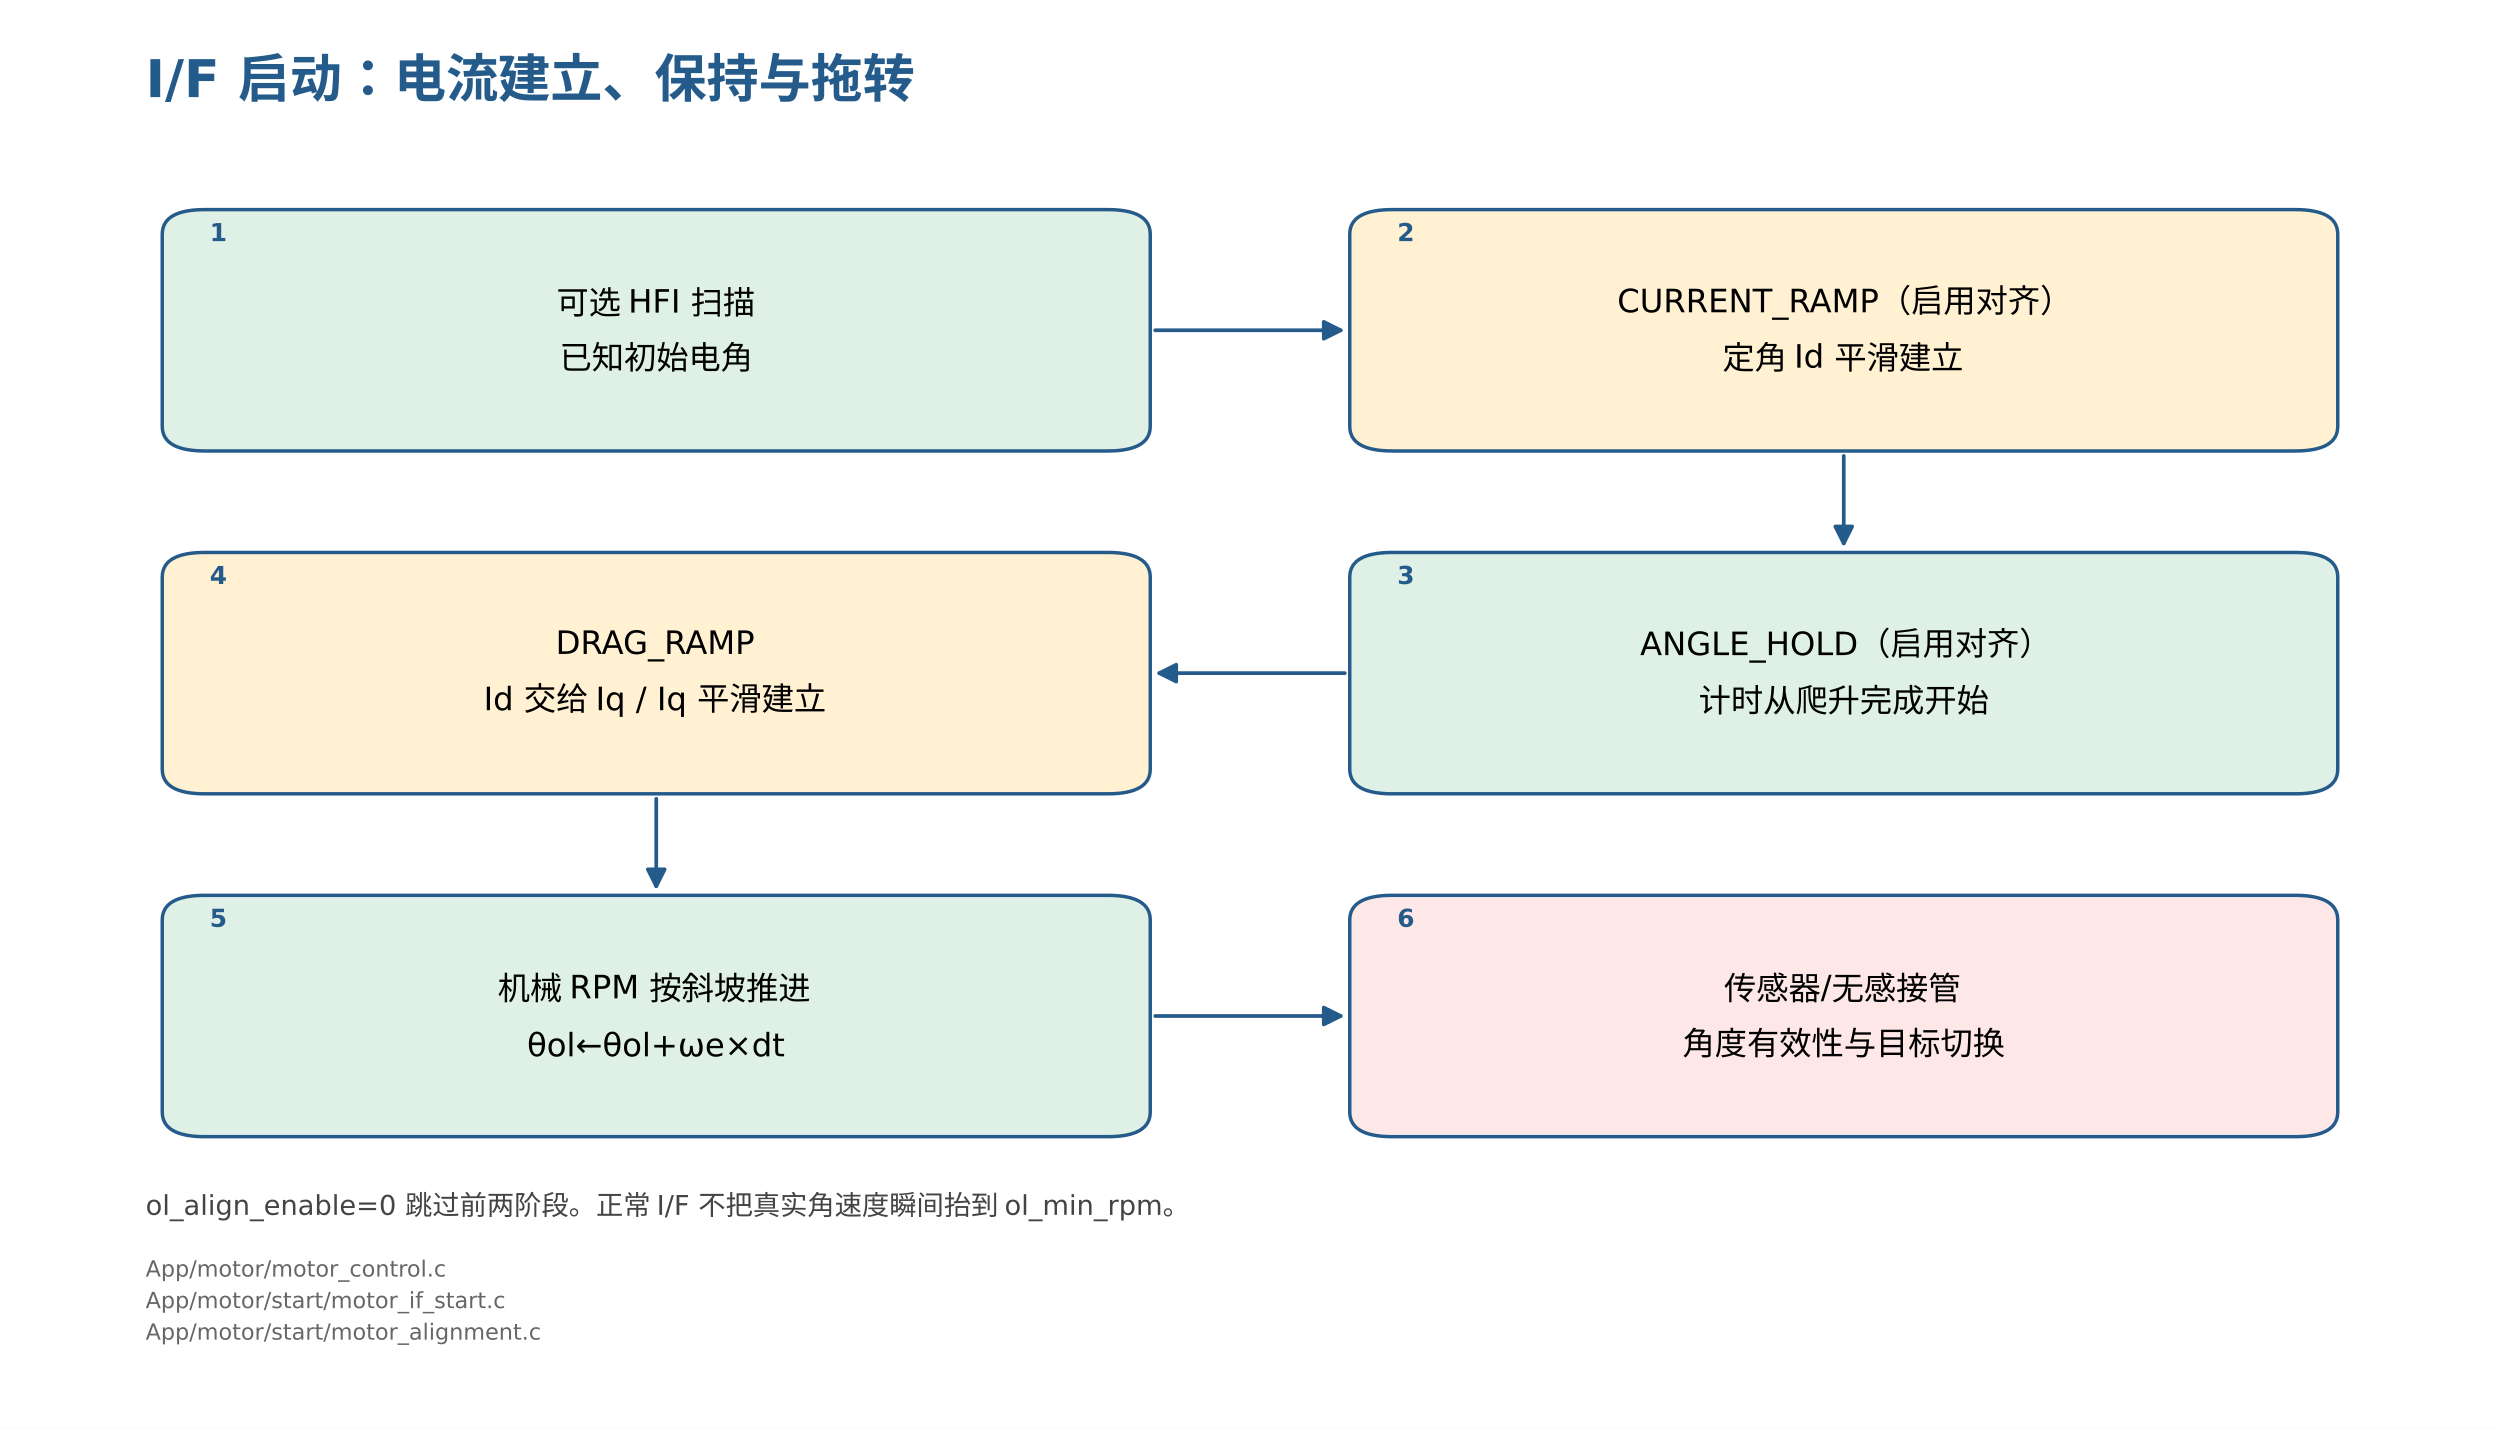
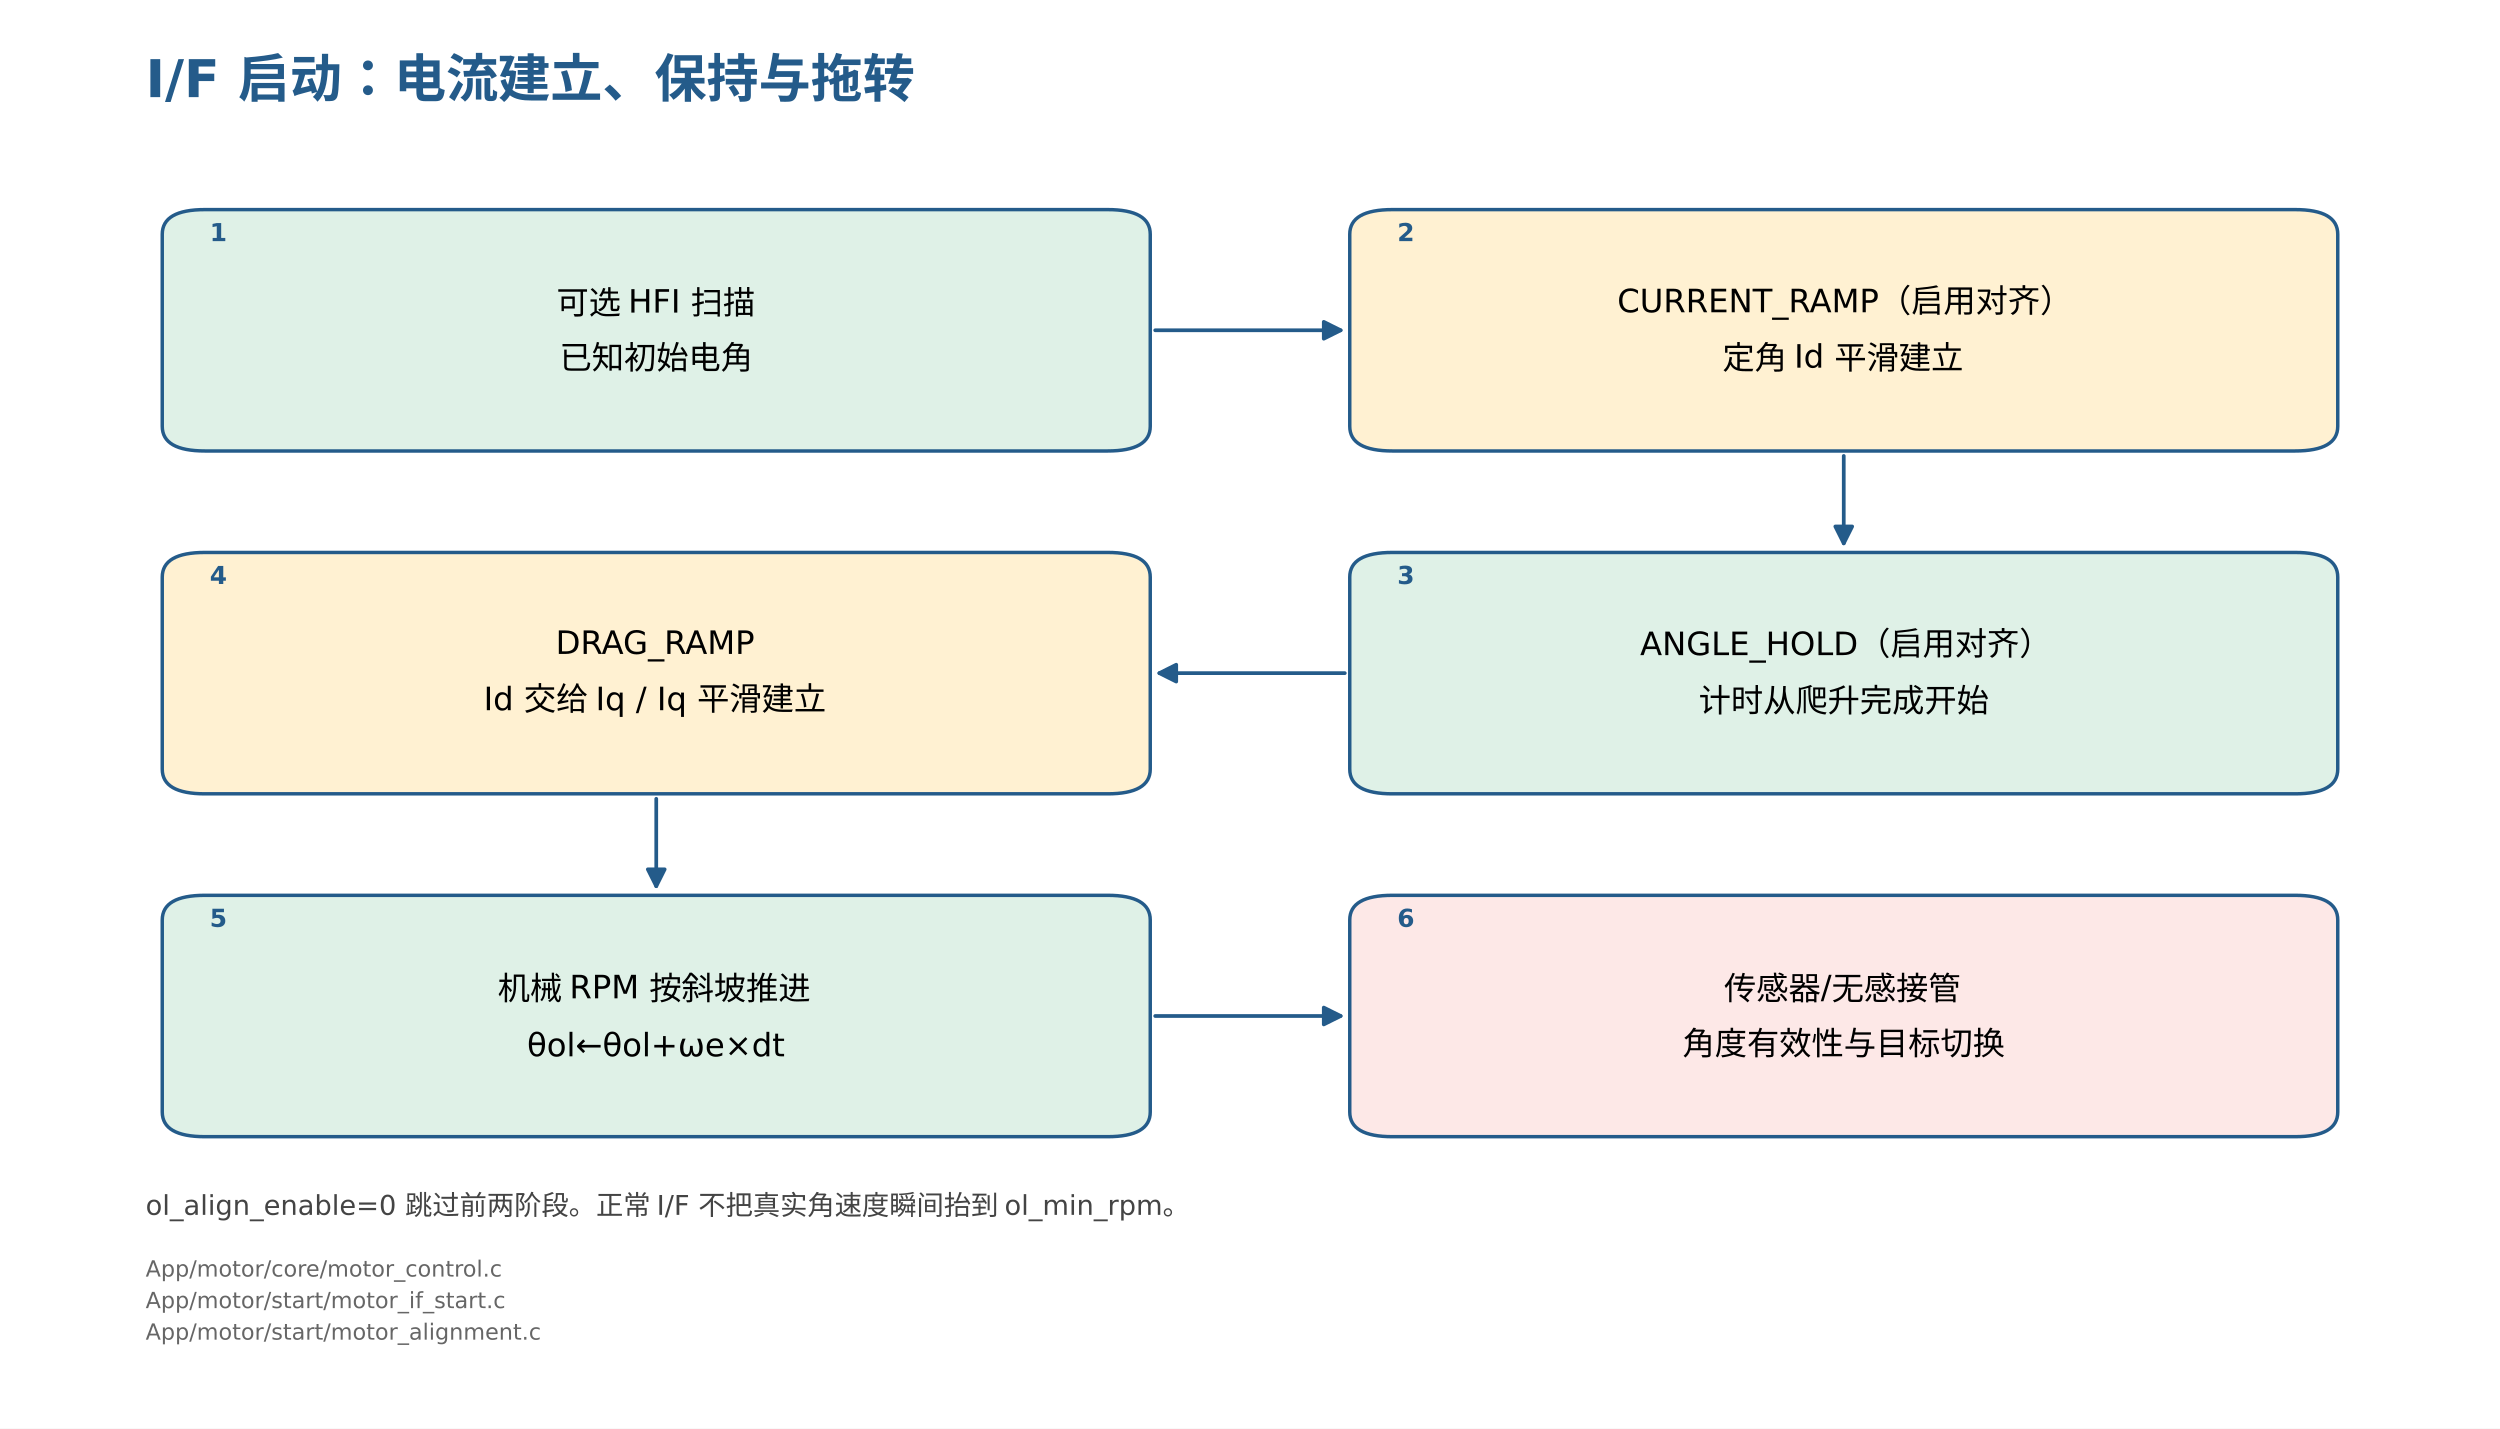
<svg xmlns="http://www.w3.org/2000/svg" width="1008pt" height="576pt" viewBox="0 0 1008 576" version="1.1">
  <defs>
    <style type="text/css">*{stroke-linejoin: round; stroke-linecap: butt}</style>
  </defs>
  <g id="figure_1">
    <g id="patch_1">
      <path d="M 0 576  L 1008 576  L 1008 0  L 0 0  z " style="fill: #ffffff" />
    </g>
    <g id="axes_1">
      <g id="patch_2">
        <path d="M 82.656 181.832  L 446.544 181.832  Q 463.781 181.832 463.781 171.878  L 463.781 94.464  Q 463.781 84.511 446.544 84.511  L 82.656 84.511  Q 65.419 84.511 65.419 94.464  L 65.419 171.878  Q 65.419 181.832 82.656 181.832  z " clip-path="url(#pacc1b19dc7)" style="fill: #dff1e7; stroke: #245b8a; stroke-width: 1.4; stroke-linejoin: miter" />
      </g>
      <g id="patch_3">
        <path d="M 561.456 181.832  L 925.344 181.832  Q 942.581 181.832 942.581 171.878  L 942.581 94.464  Q 942.581 84.511 925.344 84.511  L 561.456 84.511  Q 544.219 84.511 544.219 94.464  L 544.219 171.878  Q 544.219 181.832 561.456 181.832  z " clip-path="url(#pacc1b19dc7)" style="fill: #fff1d2; stroke: #245b8a; stroke-width: 1.4; stroke-linejoin: miter" />
      </g>
      <g id="patch_4">
        <path d="M 561.456 320.072  L 925.344 320.072  Q 942.581 320.072 942.581 310.118  L 942.581 232.704  Q 942.581 222.751 925.344 222.751  L 561.456 222.751  Q 544.219 222.751 544.219 232.704  L 544.219 310.118  Q 544.219 320.072 561.456 320.072  z " clip-path="url(#pacc1b19dc7)" style="fill: #dff1e7; stroke: #245b8a; stroke-width: 1.4; stroke-linejoin: miter" />
      </g>
      <g id="patch_5">
        <path d="M 82.656 320.072  L 446.544 320.072  Q 463.781 320.072 463.781 310.118  L 463.781 232.704  Q 463.781 222.751 446.544 222.751  L 82.656 222.751  Q 65.419 222.751 65.419 232.704  L 65.419 310.118  Q 65.419 320.072 82.656 320.072  z " clip-path="url(#pacc1b19dc7)" style="fill: #fff1d2; stroke: #245b8a; stroke-width: 1.4; stroke-linejoin: miter" />
      </g>
      <g id="patch_6">
        <path d="M 82.656 458.312  L 446.544 458.312  Q 463.781 458.312 463.781 448.358  L 463.781 370.944  Q 463.781 360.991 446.544 360.991  L 82.656 360.991  Q 65.419 360.991 65.419 370.944  L 65.419 448.358  Q 65.419 458.312 82.656 458.312  z " clip-path="url(#pacc1b19dc7)" style="fill: #dff1e7; stroke: #245b8a; stroke-width: 1.4; stroke-linejoin: miter" />
      </g>
      <g id="patch_7">
        <path d="M 561.456 458.312  L 925.344 458.312  Q 942.581 458.312 942.581 448.358  L 942.581 370.944  Q 942.581 360.991 925.344 360.991  L 561.456 360.991  Q 544.219 360.991 544.219 370.944  L 544.219 448.358  Q 544.219 458.312 561.456 458.312  z " clip-path="url(#pacc1b19dc7)" style="fill: #fde8e7; stroke: #245b8a; stroke-width: 1.4; stroke-linejoin: miter" />
      </g>
      <g id="patch_8">
        <path d="M 465.779 133.171  Q 504.001 133.171 540.546 133.171  " clip-path="url(#pacc1b19dc7)" style="fill: none; stroke: #245b8a; stroke-width: 1.5; stroke-linecap: round" />
        <path d="M 533.746 129.771  L 540.546 133.171  L 533.746 136.571  z " clip-path="url(#pacc1b19dc7)" style="fill: #245b8a; stroke: #245b8a; stroke-width: 1.5; stroke-linecap: round" />
      </g>
      <g id="patch_9">
        <path d="M 743.4 183.835  Q 743.4 202.293 743.4 219.074  " clip-path="url(#pacc1b19dc7)" style="fill: none; stroke: #245b8a; stroke-width: 1.5; stroke-linecap: round" />
        <path d="M 746.8 212.274  L 743.4 219.074  L 740 212.274  z " clip-path="url(#pacc1b19dc7)" style="fill: #245b8a; stroke: #245b8a; stroke-width: 1.5; stroke-linecap: round" />
      </g>
      <g id="patch_10">
        <path d="M 542.221 271.411  Q 503.999 271.411 467.454 271.411  " clip-path="url(#pacc1b19dc7)" style="fill: none; stroke: #245b8a; stroke-width: 1.5; stroke-linecap: round" />
        <path d="M 474.254 274.811  L 467.454 271.411  L 474.254 268.011  z " clip-path="url(#pacc1b19dc7)" style="fill: #245b8a; stroke: #245b8a; stroke-width: 1.5; stroke-linecap: round" />
      </g>
      <g id="patch_11">
        <path d="M 264.6 322.075  Q 264.6 340.533 264.6 357.314  " clip-path="url(#pacc1b19dc7)" style="fill: none; stroke: #245b8a; stroke-width: 1.5; stroke-linecap: round" />
        <path d="M 268 350.514  L 264.6 357.314  L 261.2 350.514  z " clip-path="url(#pacc1b19dc7)" style="fill: #245b8a; stroke: #245b8a; stroke-width: 1.5; stroke-linecap: round" />
      </g>
      <g id="patch_12">
        <path d="M 465.779 409.651  Q 504.001 409.651 540.546 409.651  " clip-path="url(#pacc1b19dc7)" style="fill: none; stroke: #245b8a; stroke-width: 1.5; stroke-linecap: round" />
        <path d="M 533.746 406.251  L 540.546 409.651  L 533.746 413.051  z " clip-path="url(#pacc1b19dc7)" style="fill: #245b8a; stroke: #245b8a; stroke-width: 1.5; stroke-linecap: round" />
      </g>
      <g id="text_1">
        <text style="font-weight: 700; font-size: 21px; font-family: 'Microsoft YaHei', 'SimHei', 'DejaVu Sans', sans-serif; text-anchor: start; fill: #245b8a" x="58.716" y="39.168" transform="rotate(-0 58.716 39.168)">I/F 启动：电流建立、保持与拖转</text>
      </g>
      <g id="text_2">
        <text style="font-size: 13px; font-family: 'Microsoft YaHei', 'SimHei', 'DejaVu Sans', sans-serif" transform="translate(224.362 126.6428)">可选 HFI 扫描</text>
        <text style="font-size: 13px; font-family: 'Microsoft YaHei', 'SimHei', 'DejaVu Sans', sans-serif" transform="translate(225.6 148.8088)">已知初始电角</text>
      </g>
      <g id="text_3">
        <text style="font-weight: 700; font-size: 10px; font-family: 'Microsoft YaHei', 'SimHei', 'DejaVu Sans', sans-serif; text-anchor: start; fill: #245b8a" x="84.571" y="97.229" transform="rotate(-0 84.5712 97.2288)">1</text>
      </g>
      <g id="text_4">
        <text style="font-size: 13px; font-family: 'Microsoft YaHei', 'SimHei', 'DejaVu Sans', sans-serif" transform="translate(652.0699 125.9064)">CURRENT_RAMP（启用对齐）</text>
        <text style="font-size: 13px; font-family: 'Microsoft YaHei', 'SimHei', 'DejaVu Sans', sans-serif" transform="translate(694.4845 148.822)">定角 Id 平滑建立</text>
      </g>
      <g id="text_5">
        <text style="font-weight: 700; font-size: 10px; font-family: 'Microsoft YaHei', 'SimHei', 'DejaVu Sans', sans-serif; text-anchor: start; fill: #245b8a" x="563.371" y="97.229" transform="rotate(-0 563.3712 97.2288)">2</text>
      </g>
      <g id="text_6">
        <text style="font-size: 13px; font-family: 'Microsoft YaHei', 'SimHei', 'DejaVu Sans', sans-serif" transform="translate(661.2745 264.1464)">ANGLE_HOLD（启用对齐）</text>
        <text style="font-size: 13px; font-family: 'Microsoft YaHei', 'SimHei', 'DejaVu Sans', sans-serif" transform="translate(684.9 287.0427)">计时从爬升完成开始</text>
      </g>
      <g id="text_7">
        <text style="font-weight: 700; font-size: 10px; font-family: 'Microsoft YaHei', 'SimHei', 'DejaVu Sans', sans-serif; text-anchor: start; fill: #245b8a" x="563.371" y="235.469" transform="rotate(-0 563.3712 235.4688)">3</text>
      </g>
      <g id="text_8">
        <text style="font-size: 13px; font-family: 'Microsoft YaHei', 'SimHei', 'DejaVu Sans', sans-serif" transform="translate(224.0329 263.6701)">DRAG_RAMP</text>
        <text style="font-size: 13px; font-family: 'Microsoft YaHei', 'SimHei', 'DejaVu Sans', sans-serif" transform="translate(195.0002 286.3571)">Id 交给 Iq / Iq 平滑建立</text>
      </g>
      <g id="text_9">
        <text style="font-weight: 700; font-size: 10px; font-family: 'Microsoft YaHei', 'SimHei', 'DejaVu Sans', sans-serif; text-anchor: start; fill: #245b8a" x="84.571" y="235.469" transform="rotate(-0 84.5712 235.4688)">4</text>
      </g>
      <g id="text_10">
        <text style="font-size: 13px; font-family: 'Microsoft YaHei', 'SimHei', 'DejaVu Sans', sans-serif" transform="translate(200.6816 403.1096)">机械 RPM 按斜坡推进</text>
        <text style="font-size: 13px; font-family: 'Microsoft YaHei', 'SimHei', 'DejaVu Sans', sans-serif" transform="translate(212.5045 425.9083)">θol←θol+ωe×dt</text>
      </g>
      <g id="text_11">
        <text style="font-weight: 700; font-size: 10px; font-family: 'Microsoft YaHei', 'SimHei', 'DejaVu Sans', sans-serif; text-anchor: start; fill: #245b8a" x="84.571" y="373.709" transform="rotate(-0 84.5712 373.7088)">5</text>
      </g>
      <g id="text_12">
        <text style="font-size: 13px; font-family: 'Microsoft YaHei', 'SimHei', 'DejaVu Sans', sans-serif" transform="translate(695.1233 403.1096)">传感器/无感接管</text>
        <text style="font-size: 13px; font-family: 'Microsoft YaHei', 'SimHei', 'DejaVu Sans', sans-serif" transform="translate(678.4 425.2959)">角度有效性与目标切换</text>
      </g>
      <g id="text_13">
        <text style="font-weight: 700; font-size: 10px; font-family: 'Microsoft YaHei', 'SimHei', 'DejaVu Sans', sans-serif; text-anchor: start; fill: #245b8a" x="563.371" y="373.709" transform="rotate(-0 563.3712 373.7088)">6</text>
      </g>
      <g id="text_14">
        <text style="font-size: 11px; font-family: 'Microsoft YaHei', 'SimHei', 'DejaVu Sans', sans-serif; text-anchor: start; fill: #444444" x="58.716" y="489.83" transform="rotate(-0 58.716 489.8304)">ol_align_enable=0 跳过前两阶段。正常 I/F 不把真实角速度瞬间抬到 ol_min_rpm。</text>
      </g>
      <g id="text_15">
-         <text style="font-size: 9px; font-family: 'Microsoft YaHei', 'SimHei', 'DejaVu Sans', sans-serif; text-anchor: start; fill: #666666" x="58.716" y="514.714" transform="rotate(-0 58.716 514.7136)">App/motor/motor_control.c</text>
+         <text style="font-size: 9px; font-family: 'Microsoft YaHei', 'SimHei', 'DejaVu Sans', sans-serif; text-anchor: start; fill: #666666" x="58.716" y="514.714" transform="rotate(-0 58.716 514.7136)">App/motor/core/motor_control.c</text>
      </g>
      <g id="text_16">
        <text style="font-size: 9px; font-family: 'Microsoft YaHei', 'SimHei', 'DejaVu Sans', sans-serif; text-anchor: start; fill: #666666" x="58.716" y="527.432" transform="rotate(-0 58.716 527.4317)">App/motor/start/motor_if_start.c</text>
      </g>
      <g id="text_17">
        <text style="font-size: 9px; font-family: 'Microsoft YaHei', 'SimHei', 'DejaVu Sans', sans-serif; text-anchor: start; fill: #666666" x="58.716" y="540.15" transform="rotate(-0 58.716 540.1498)">App/motor/start/motor_alignment.c</text>
      </g>
    </g>
  </g>
  <defs>
    <clipPath id="pacc1b19dc7">
      <rect x="25.2" y="11.52" width="957.6" height="552.96" />
    </clipPath>
  </defs>
</svg>
